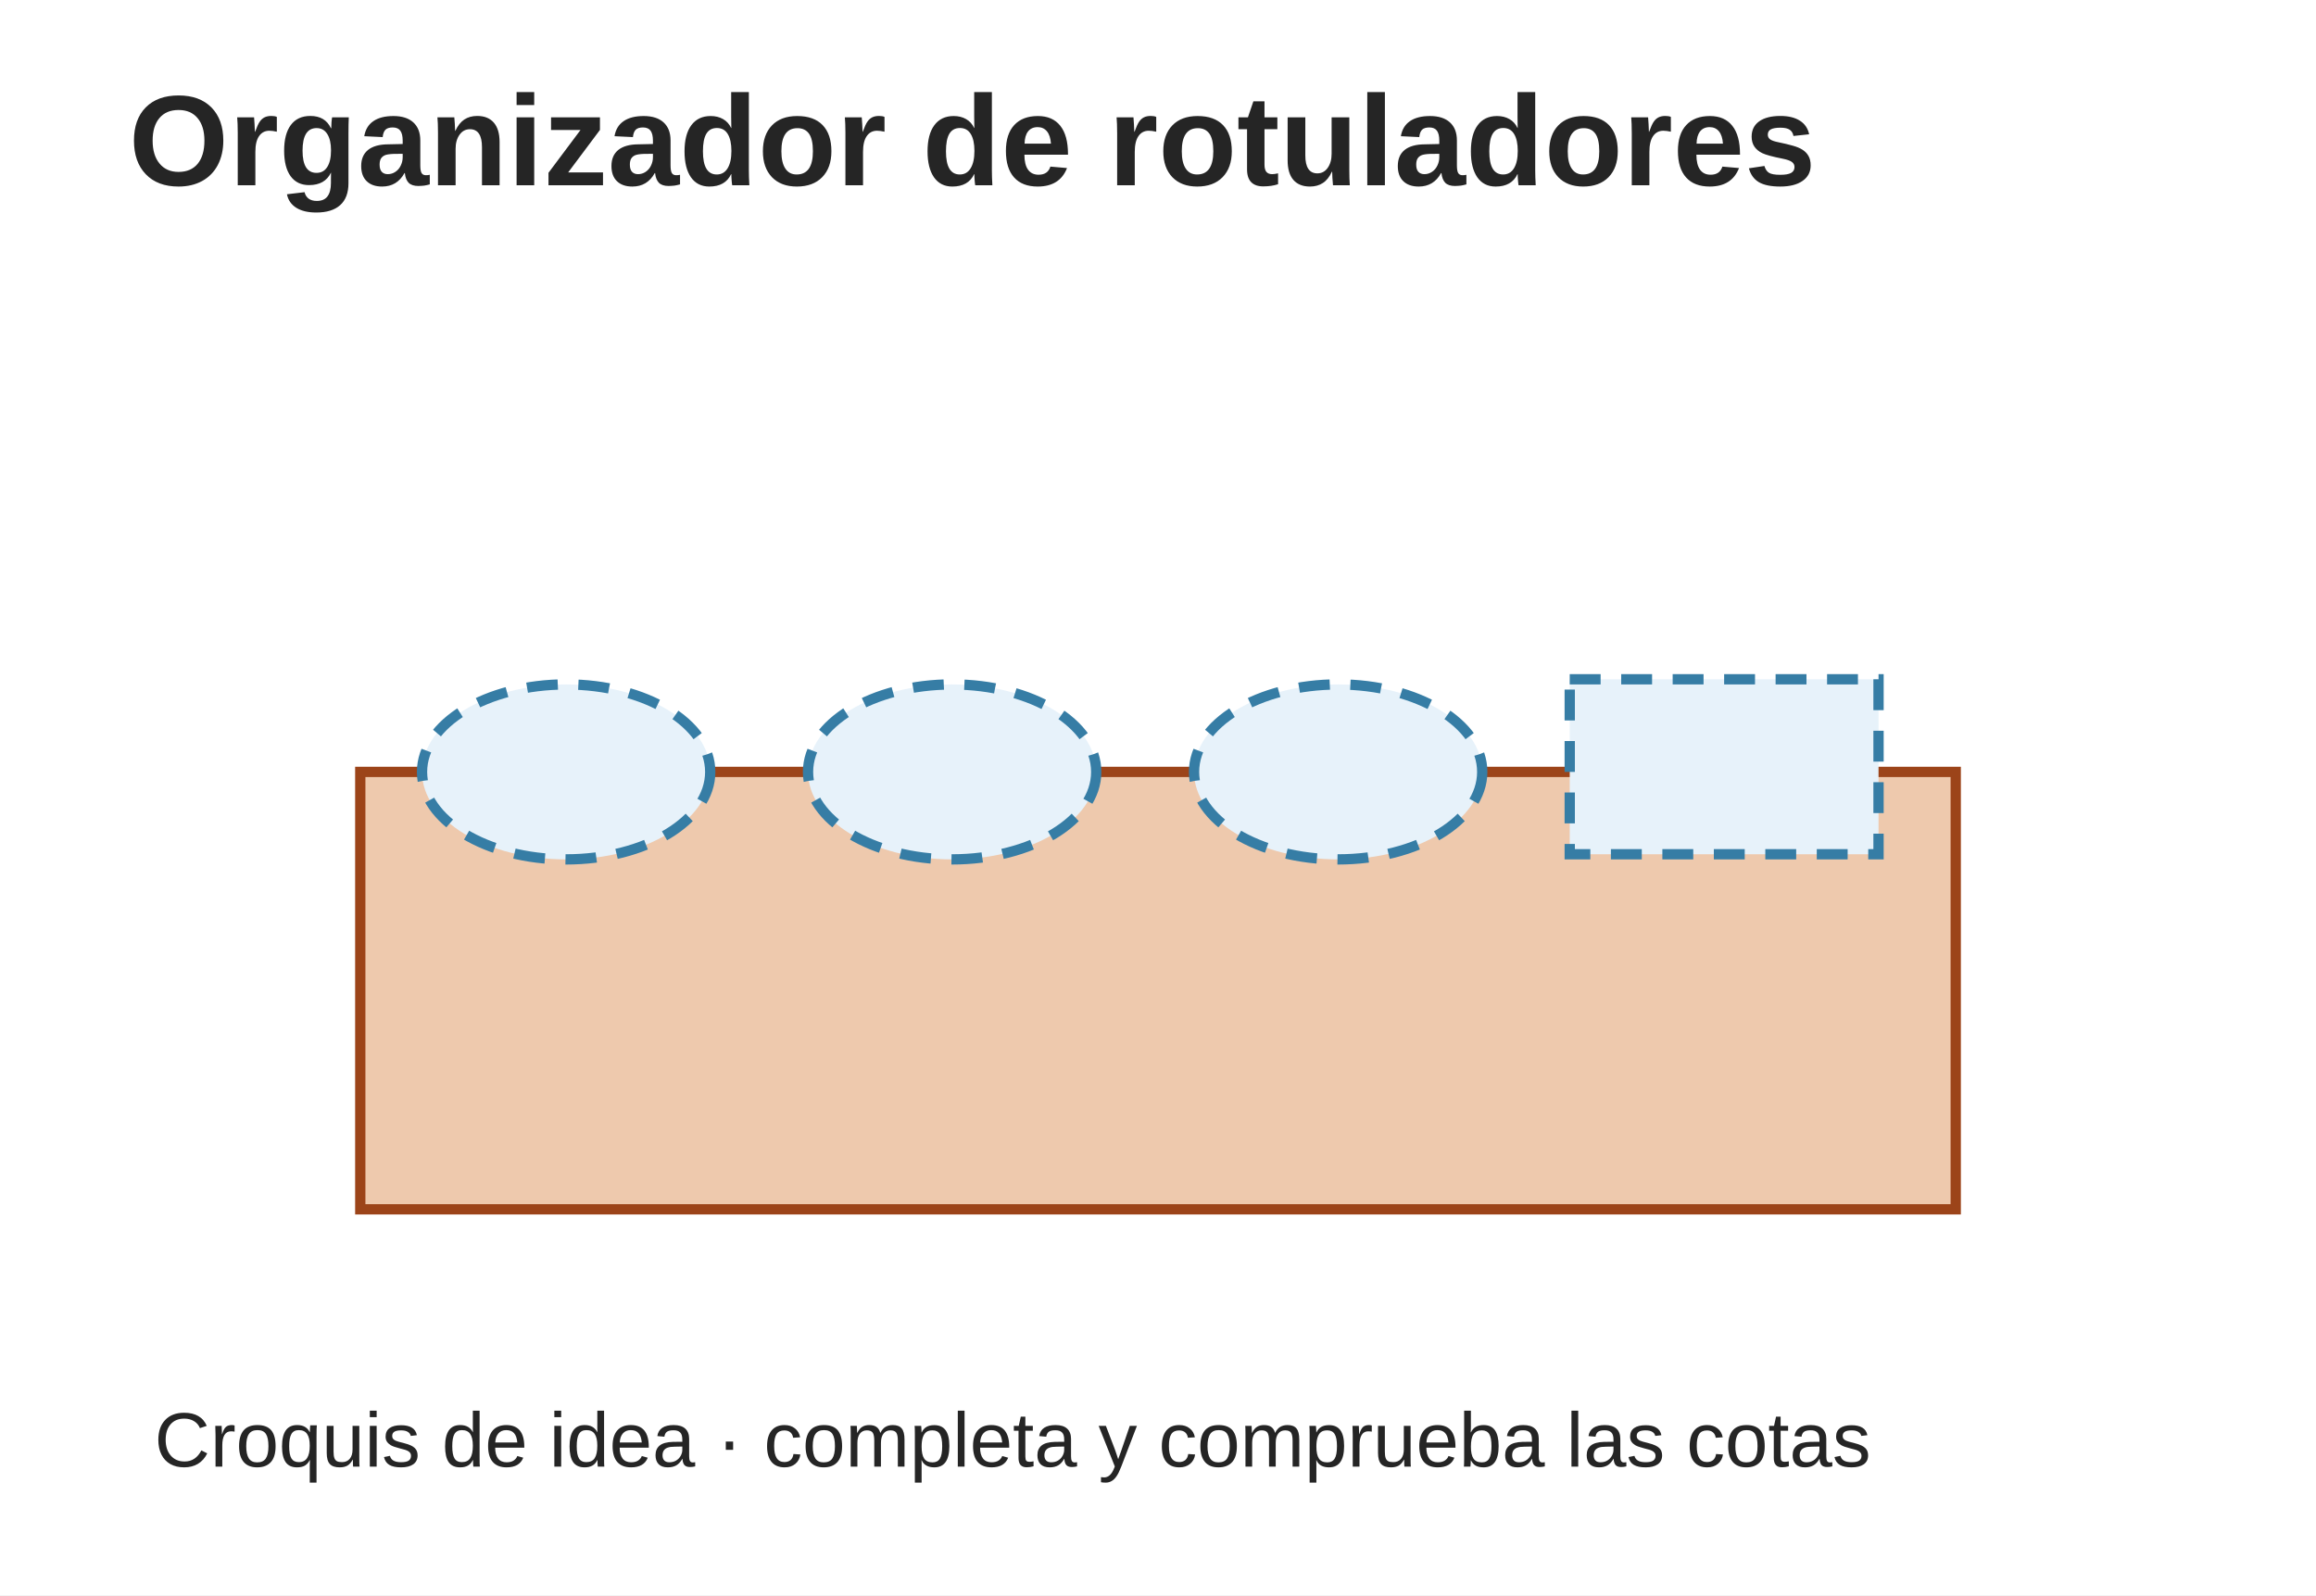
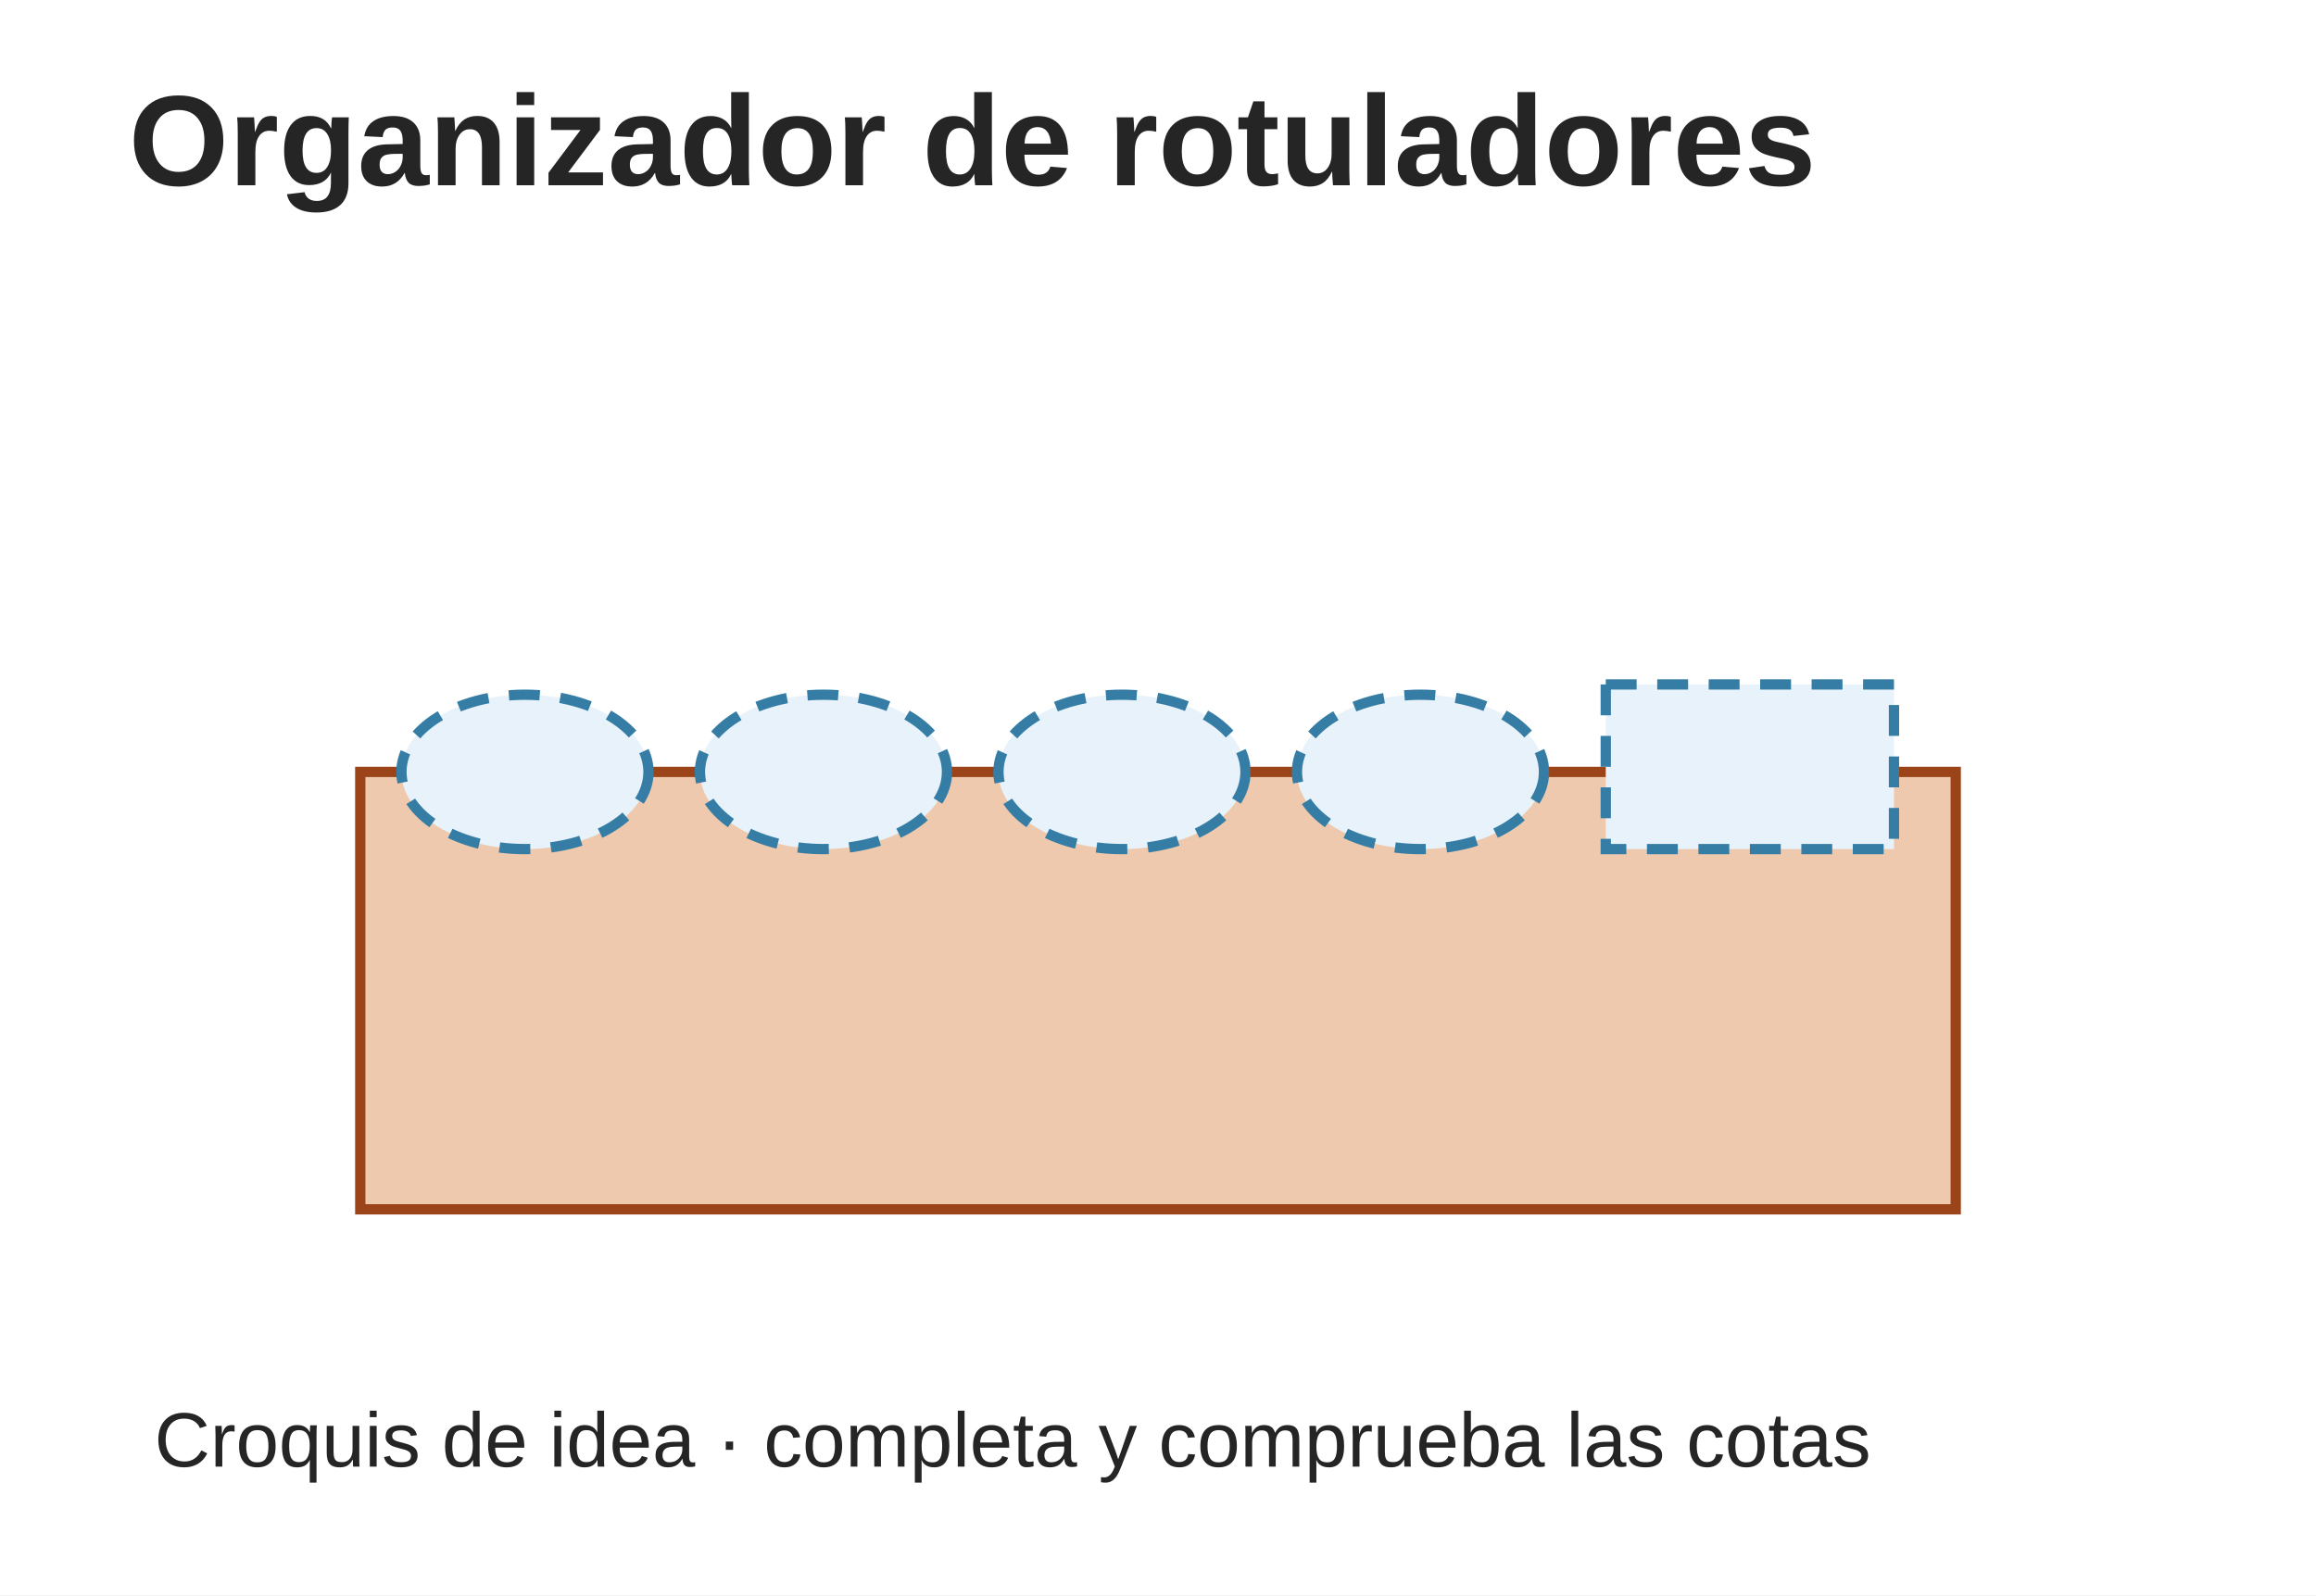
<svg xmlns="http://www.w3.org/2000/svg" width="450" height="310" viewBox="0 0 450 310" role="img">
  <defs>
    <marker id="arr" markerWidth="8" markerHeight="8" refX="7" refY="4" orient="auto-start-reverse" markerUnits="userSpaceOnUse">
      <path d="M0,0 L8,4 L0,8Z" fill="#453f93" />
    </marker>
    <pattern id="capas" width="8" height="10" patternUnits="userSpaceOnUse">
      <rect width="8" height="10" fill="#eec9ad" />
      <path d="M0 9H8" stroke="#9c4419" />
    </pattern>
  </defs>
  <style>text{font-family:Arial,sans-serif;fill:#252525;font-size:18px}.titulo{font-size:25px;font-weight:bold}.small{font-size:15px}.pieza{fill:#eec9ad;stroke:#9c4419;stroke-width:2}.hueco{fill:#e7f2fa;stroke:#367da5;stroke-width:2;stroke-dasharray:6 4}.cota{fill:none;stroke:#453f93;stroke-width:2;marker-start:url(#arr);marker-end:url(#arr)}.flecha{fill:none;stroke:#453f93;stroke-width:3;marker-end:url(#arr)}.mal{fill:#fde5e3;stroke:#a32929;stroke-width:2}</style>
  <rect width="100%" height="100%" fill="white" />
  <text x="25" y="36" class="titulo">Organizador de rotuladores</text>
  <rect x="70" y="150" width="310" height="85" class="pieza" />
-   <ellipse cx="110" cy="150" rx="28" ry="17" class="hueco" />
-   <ellipse cx="185" cy="150" rx="28" ry="17" class="hueco" />
-   <ellipse cx="260" cy="150" rx="28" ry="17" class="hueco" />
-   <rect x="305" y="132" width="60" height="34" class="hueco" />
+   <ellipse cx="102" cy="150" rx="24" ry="15" class="hueco" />
+   <ellipse cx="160" cy="150" rx="24" ry="15" class="hueco" />
+   <ellipse cx="218" cy="150" rx="24" ry="15" class="hueco" />
+   <ellipse cx="276" cy="150" rx="24" ry="15" class="hueco" />
+   <rect x="312" y="133" width="56" height="32" class="hueco" />
  <text x="30" y="285" class="small">Croquis de idea · completa y comprueba las cotas</text>
</svg>
